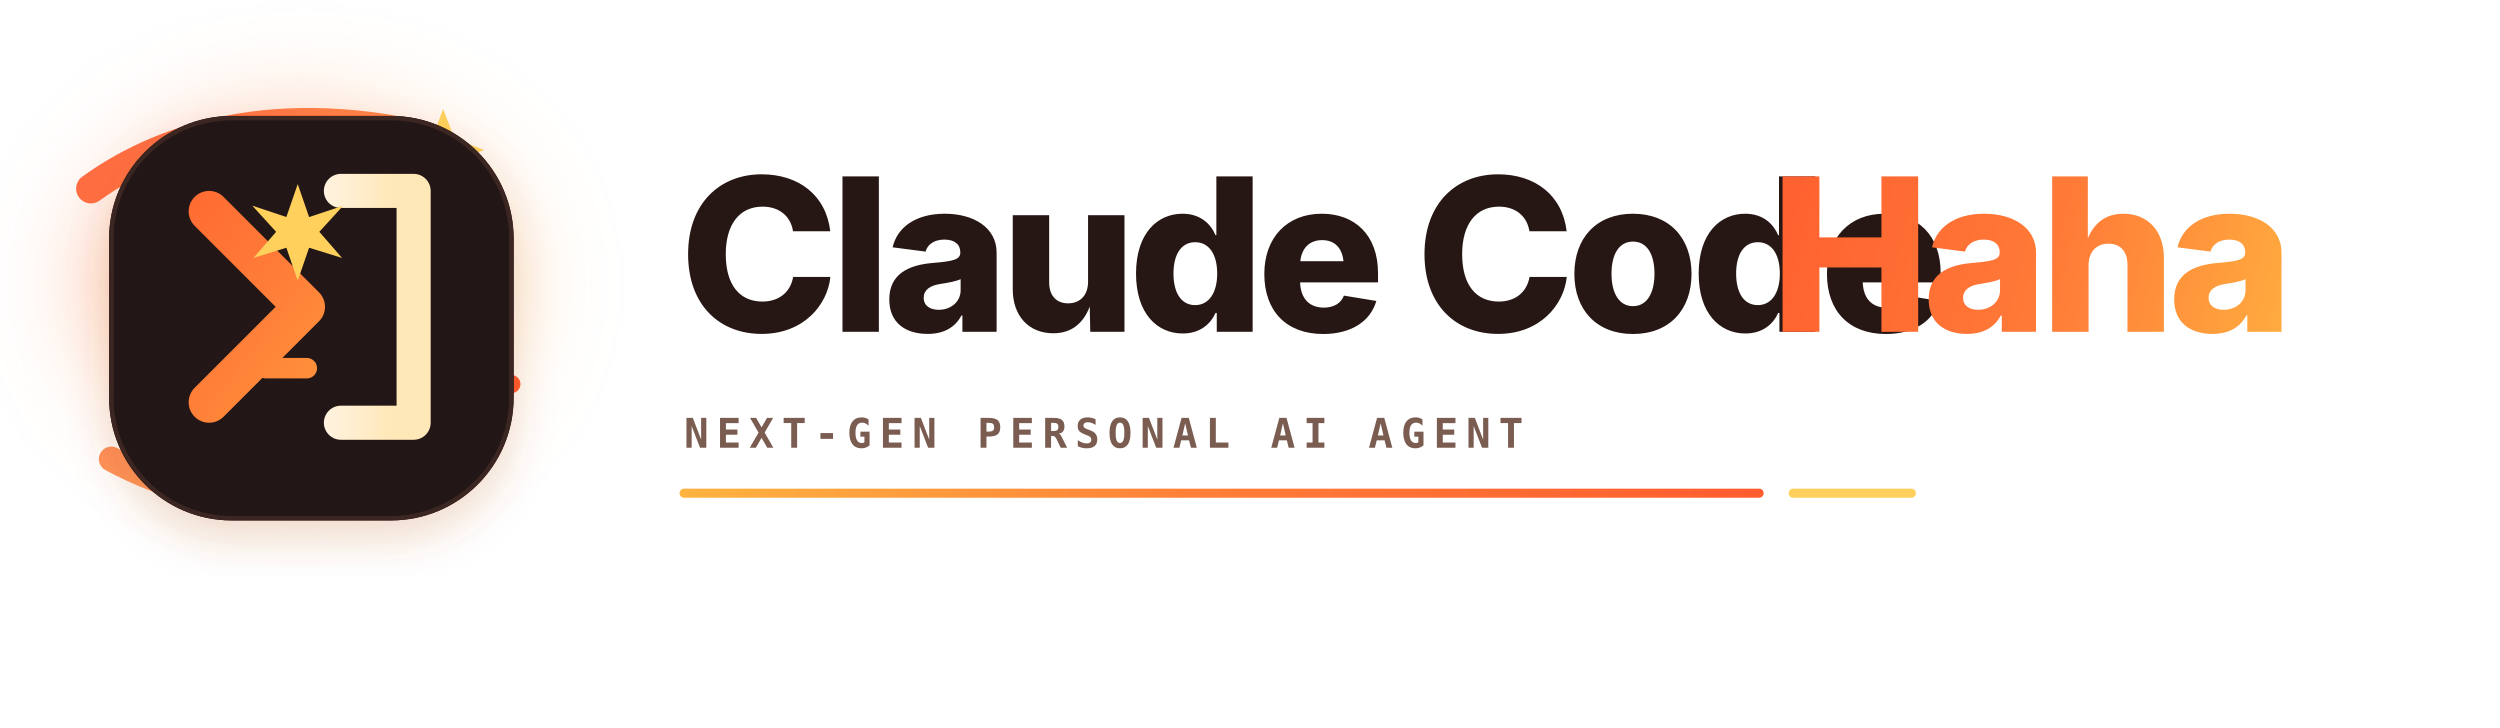
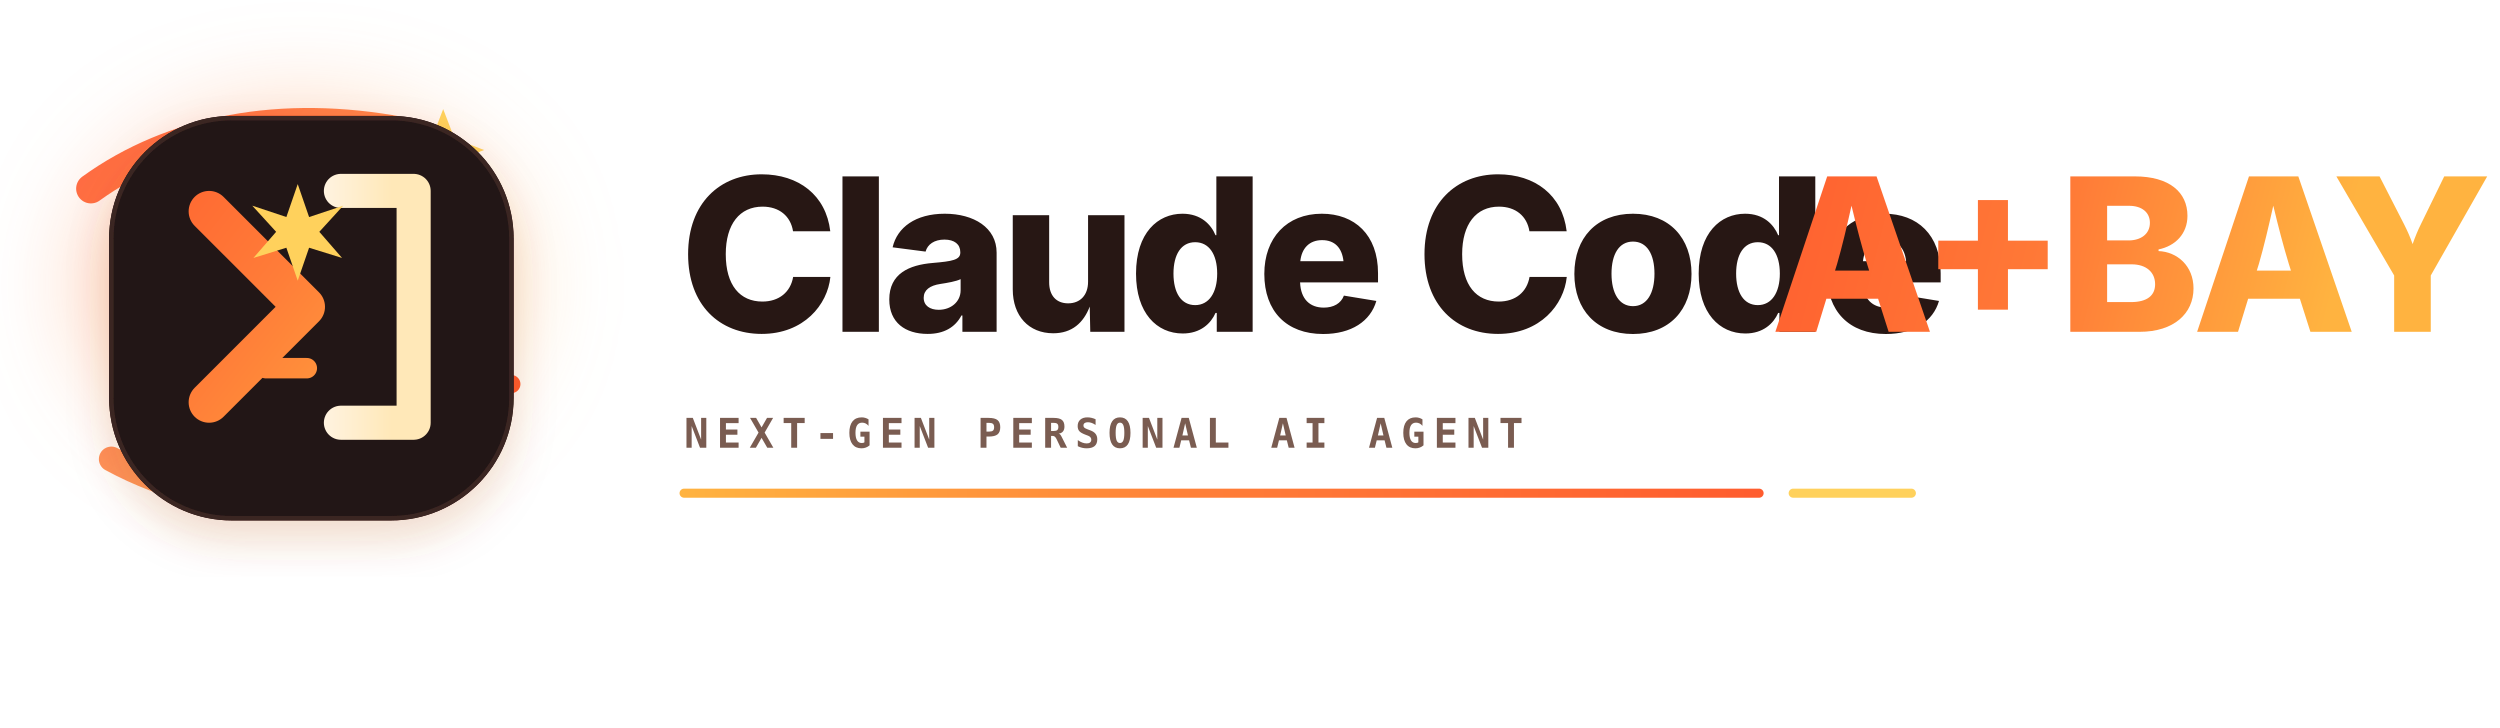
<svg xmlns="http://www.w3.org/2000/svg" width="2200" height="640" viewBox="0 0 2200 640" fill="none">
  <defs>
    <linearGradient id="iconAura" x1="48" y1="70" x2="500" y2="426" gradientUnits="userSpaceOnUse">
      <stop stop-color="#FF5B2E" />
      <stop offset="0.52" stop-color="#FF8A2B" />
      <stop offset="1" stop-color="#FFD15C" />
    </linearGradient>
    <linearGradient id="accentRibbon" x1="86" y1="122" x2="424" y2="384" gradientUnits="userSpaceOnUse">
      <stop stop-color="#FF5B2E" />
      <stop offset="0.46" stop-color="#FF7C38" />
      <stop offset="1" stop-color="#FFB340" />
    </linearGradient>
    <linearGradient id="promptStroke" x1="263" y1="152" x2="345" y2="152" gradientUnits="userSpaceOnUse">
      <stop stop-color="#FFF7EF" />
      <stop offset="1" stop-color="#FFE8B8" />
    </linearGradient>
-     <linearGradient id="hahaText" x1="1508" y1="174" x2="2040" y2="308" gradientUnits="userSpaceOnUse">
+     <linearGradient id="abayText" x1="1508" y1="174" x2="2040" y2="308" gradientUnits="userSpaceOnUse">
      <stop stop-color="#FF5B2E" />
      <stop offset="0.55" stop-color="#FF7A37" />
      <stop offset="1" stop-color="#FFB340" />
    </linearGradient>
    <linearGradient id="taglineLine" x1="598" y1="434" x2="1572" y2="434" gradientUnits="userSpaceOnUse">
      <stop stop-color="#FFB340" />
      <stop offset="0.52" stop-color="#FF7A37" />
      <stop offset="1" stop-color="#FF5B2E" />
    </linearGradient>
    <filter id="softBlur" x="-120" y="-120" width="760" height="760" filterUnits="userSpaceOnUse" color-interpolation-filters="sRGB">
      <feGaussianBlur stdDeviation="46" />
    </filter>
    <filter id="tileShadow" x="42" y="44" width="464" height="464" filterUnits="userSpaceOnUse" color-interpolation-filters="sRGB">
      <feDropShadow dx="0" dy="18" stdDeviation="18" flood-color="#B64516" flood-opacity="0.18" />
    </filter>
  </defs>
  <g filter="url(#softBlur)" opacity="0.34">
    <ellipse cx="264" cy="250" rx="188" ry="150" fill="url(#iconAura)" />
  </g>
  <path d="M80 166C152 114 248 96 354 116" stroke="url(#accentRibbon)" stroke-width="26" stroke-linecap="round" opacity="0.9" />
  <path d="M98 404C194 456 318 458 414 410" stroke="url(#accentRibbon)" stroke-width="22" stroke-linecap="round" opacity="0.82" />
  <circle cx="110" cy="286" r="10" fill="#FFD15C" />
  <circle cx="418" cy="166" r="11" fill="#FF7A37" />
  <circle cx="450" cy="338" r="8" fill="#FF5B2E" />
  <path d="M390 96L400 122L426 132L400 142L390 168L380 142L354 132L380 122L390 96Z" fill="#FFD15C" />
  <g filter="url(#tileShadow)">
    <rect x="96" y="102" width="356" height="356" rx="108" fill="#211514" />
    <rect x="98" y="104" width="352" height="352" rx="106" stroke="#3A2522" stroke-width="4" />
  </g>
  <path d="M184 186L268 270L184 354" stroke="url(#accentRibbon)" stroke-width="36" stroke-linecap="round" stroke-linejoin="round" />
  <path d="M300 168H364V372H300" stroke="url(#promptStroke)" stroke-width="30" stroke-linecap="round" stroke-linejoin="round" />
  <path d="M234 324H270" stroke="url(#accentRibbon)" stroke-width="18" stroke-linecap="round" />
  <path d="M262 162L272 191L302 181L281 204L301 227L272 218L262 247L252 218L223 227L243 204L222 181L252 191L262 162Z" fill="#FFD15C" />
  <text x="598" y="292" fill="#271714" font-family="Avenir Next, SF Pro Display, Inter, Helvetica Neue, Arial, sans-serif" font-size="188" font-weight="800" letter-spacing="-7">
    Claude Code
  </text>
-   <text x="1558" y="292" fill="url(#hahaText)" font-family="Avenir Next, SF Pro Display, Inter, Helvetica Neue, Arial, sans-serif" font-size="188" font-weight="800" letter-spacing="-7">
-     Haha
+   <text x="1558" y="292" fill="url(#abayText)" font-family="Avenir Next, SF Pro Display, Inter, Helvetica Neue, Arial, sans-serif" font-size="188" font-weight="800" letter-spacing="-7">
+     A+BAY
  </text>
  <text x="602" y="394" fill="#7A5C51" font-family="JetBrains Mono, SFMono-Regular, Menlo, monospace" font-size="36" font-weight="700" letter-spacing="7">
    NEXT-GEN PERSONAL AI AGENT
  </text>
  <path d="M602 434H1548" stroke="url(#taglineLine)" stroke-width="8" stroke-linecap="round" />
  <path d="M1578 434H1682" stroke="#FFD15C" stroke-width="8" stroke-linecap="round" />
</svg>
